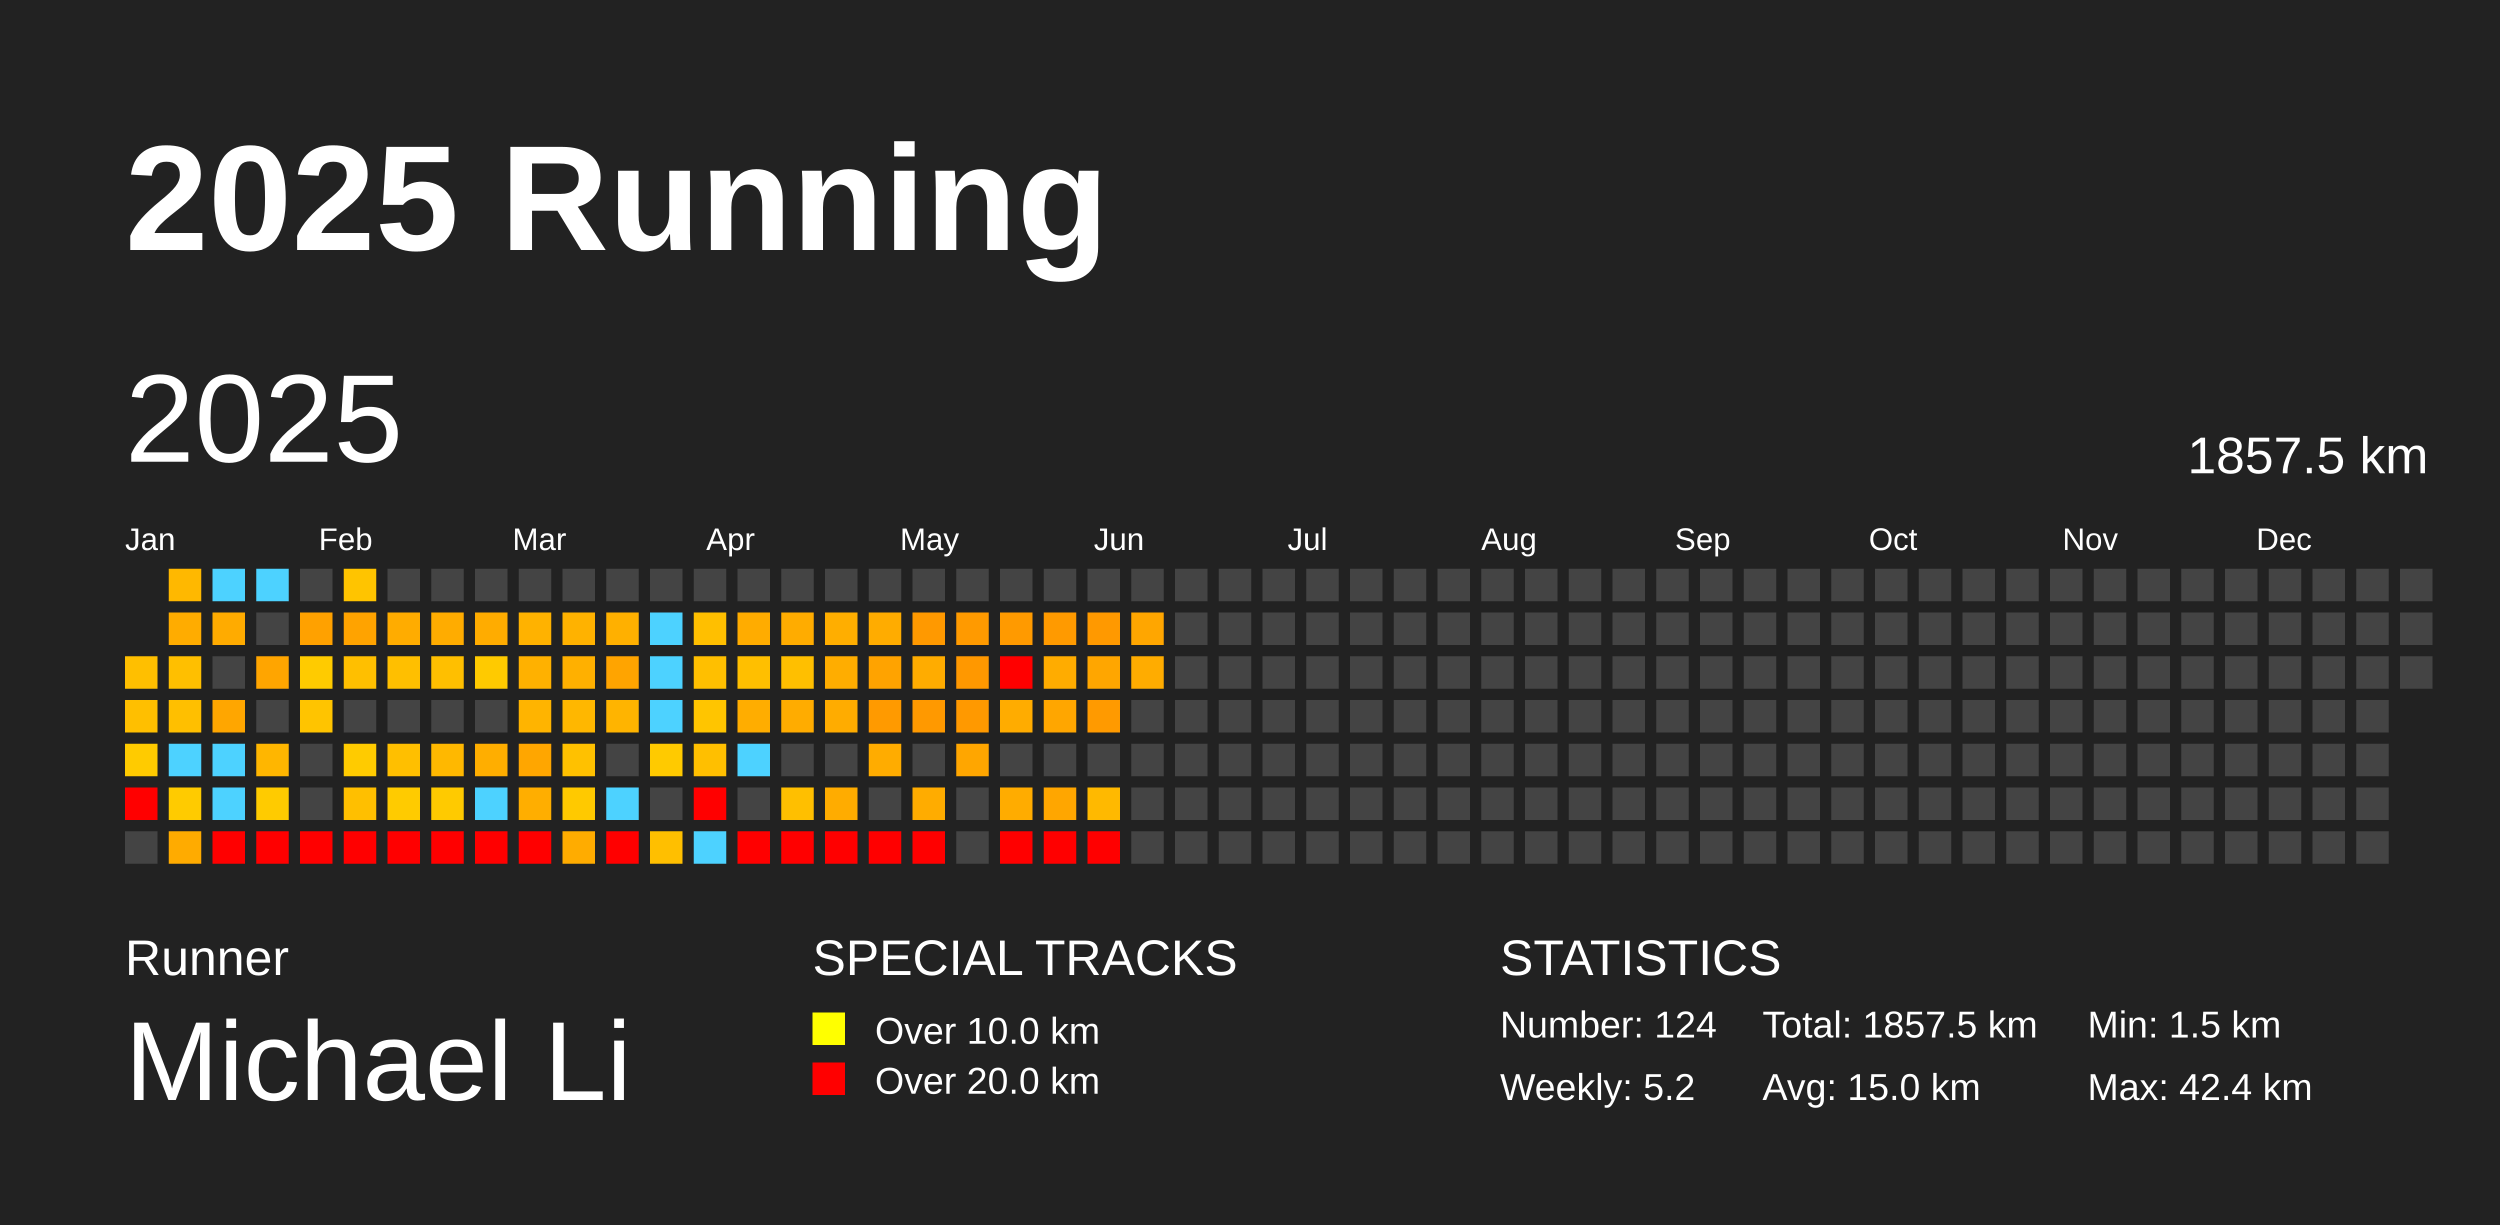
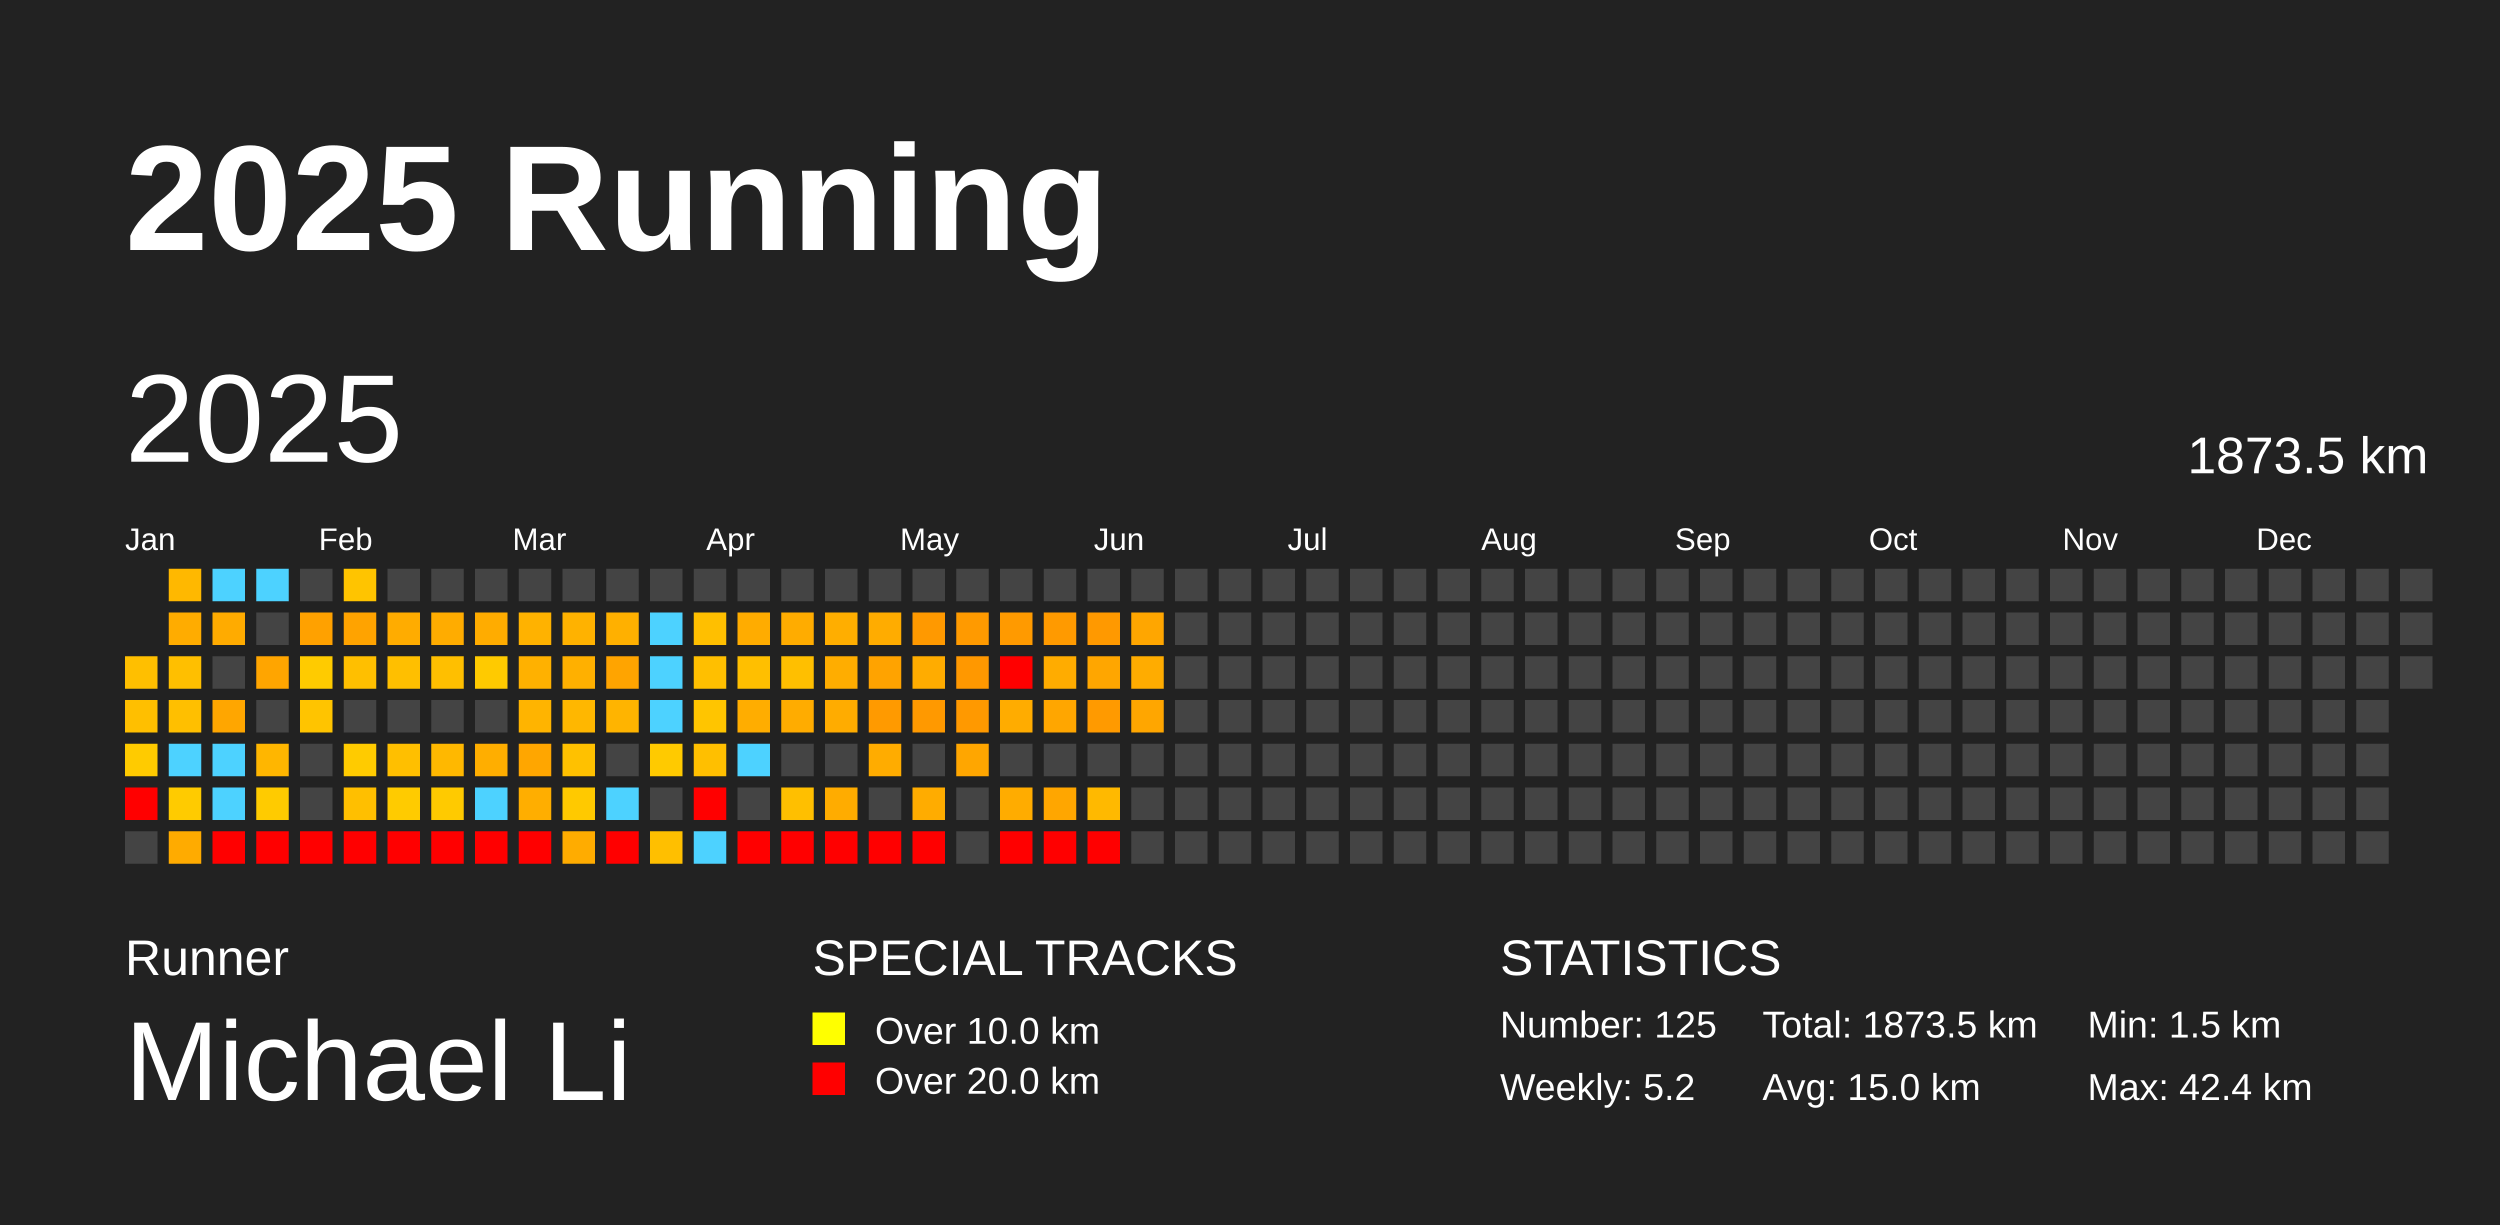
<svg xmlns="http://www.w3.org/2000/svg" baseProfile="full" height="98mm" version="1.1" viewBox="0,0,200,98" width="200mm">
  <defs />
  <rect fill="#222222" height="98" width="200" x="0" y="0" />
  <text fill="#FFFFFF" style="font-size:12px; font-family:Arial; font-weight:bold;" x="10" y="20">2025 Running</text>
  <text fill="#FFFFFF" style="font-size:4px; font-family:Arial" x="10" y="78">Runner</text>
  <text fill="#FFFFFF" style="font-size:9px; font-family:Arial" x="10" y="88">Michael Li</text>
  <text fill="#FFFFFF" style="font-size:4px; font-family:Arial" x="65" y="78">SPECIAL TRACKS</text>
  <rect fill="yellow" height="2.6" width="2.6" x="65" y="81" />
  <text fill="#FFFFFF" style="font-size:3px; font-family:Arial" x="70" y="83.5">Over 10.0 km</text>
  <rect fill="red" height="2.6" width="2.6" x="65" y="85" />
  <text fill="#FFFFFF" style="font-size:3px; font-family:Arial" x="70" y="87.5">Over 20.0 km</text>
  <text fill="#FFFFFF" style="font-size:4px; font-family:Arial" x="120" y="78">STATISTICS</text>
-   <text fill="#FFFFFF" style="font-size:3px; font-family:Arial" x="120" y="83">Number: 124</text>
+   <text fill="#FFFFFF" style="font-size:3px; font-family:Arial" x="120" y="83">Number: 125</text>
  <text fill="#FFFFFF" style="font-size:3px; font-family:Arial" x="120" y="88">Weekly: 5.2</text>
-   <text fill="#FFFFFF" style="font-size:3px; font-family:Arial" x="141" y="83">Total: 1857.5 km</text>
+   <text fill="#FFFFFF" style="font-size:3px; font-family:Arial" x="141" y="83">Total: 1873.5 km</text>
  <text fill="#FFFFFF" style="font-size:3px; font-family:Arial" x="141" y="88">Avg: 15.0 km</text>
  <text fill="#FFFFFF" style="font-size:3px; font-family:Arial" x="167" y="83">Min: 1.5 km</text>
  <text fill="#FFFFFF" style="font-size:3px; font-family:Arial" x="167" y="88">Max: 42.4 km</text>
  <text dominant-baseline="hanging" fill="#FFFFFF" style="font-size:10.0px; font-family:Arial;" x="10" y="30">2025</text>
-   <text dominant-baseline="hanging" fill="#FFFFFF" style="font-size:4.125px; font-family:Arial;" x="175" y="35">1857.5 km</text>
+   <text dominant-baseline="hanging" fill="#FFFFFF" style="font-size:4.125px; font-family:Arial;" x="175" y="35">1873.5 km</text>
  <text fill="#FFFFFF" style="font-size:2.5px; font-family:Arial" x="10.0" y="44">Jan</text>
  <text fill="#FFFFFF" style="font-size:2.5px; font-family:Arial" x="25.5" y="44">Feb</text>
  <text fill="#FFFFFF" style="font-size:2.5px; font-family:Arial" x="41.0" y="44">Mar</text>
  <text fill="#FFFFFF" style="font-size:2.5px; font-family:Arial" x="56.5" y="44">Apr</text>
  <text fill="#FFFFFF" style="font-size:2.5px; font-family:Arial" x="72.0" y="44">May</text>
  <text fill="#FFFFFF" style="font-size:2.5px; font-family:Arial" x="87.5" y="44">Jun</text>
  <text fill="#FFFFFF" style="font-size:2.5px; font-family:Arial" x="103.0" y="44">Jul</text>
  <text fill="#FFFFFF" style="font-size:2.5px; font-family:Arial" x="118.5" y="44">Aug</text>
  <text fill="#FFFFFF" style="font-size:2.5px; font-family:Arial" x="134.0" y="44">Sep</text>
  <text fill="#FFFFFF" style="font-size:2.5px; font-family:Arial" x="149.5" y="44">Oct</text>
  <text fill="#FFFFFF" style="font-size:2.5px; font-family:Arial" x="165.0" y="44">Nov</text>
  <text fill="#FFFFFF" style="font-size:2.5px; font-family:Arial" x="180.5" y="44">Dec</text>
  <rect fill="#ffbf00" height="2.6" width="2.6" x="10.0" y="52.5" />
  <rect fill="#ffbf00" height="2.6" width="2.6" x="10.0" y="56.0" />
  <rect fill="#ffcb00" height="2.6" width="2.6" x="10.0" y="59.5" />
  <rect fill="red" height="2.6" width="2.6" x="10.0" y="63.0" />
  <rect fill="#444444" height="2.6" width="2.6" x="10.0" y="66.5" />
  <rect fill="#ffb800" height="2.6" width="2.6" x="13.5" y="45.5" />
  <rect fill="#ffac00" height="2.6" width="2.6" x="13.5" y="49.0" />
  <rect fill="#ffbf00" height="2.6" width="2.6" x="13.5" y="52.5" />
  <rect fill="#ffbf00" height="2.6" width="2.6" x="13.5" y="56.0" />
  <rect fill="#4dd2ff" height="2.6" width="2.6" x="13.5" y="59.5" />
  <rect fill="#ffcb00" height="2.6" width="2.6" x="13.5" y="63.0" />
  <rect fill="#ffab00" height="2.6" width="2.6" x="13.5" y="66.5" />
  <rect fill="#4dd2ff" height="2.6" width="2.6" x="17.0" y="45.5" />
  <rect fill="#ffab00" height="2.6" width="2.6" x="17.0" y="49.0" />
  <rect fill="#444444" height="2.6" width="2.6" x="17.0" y="52.5" />
  <rect fill="#ffa600" height="2.6" width="2.6" x="17.0" y="56.0" />
  <rect fill="#4dd2ff" height="2.6" width="2.6" x="17.0" y="59.5" />
  <rect fill="#4dd2ff" height="2.6" width="2.6" x="17.0" y="63.0" />
  <rect fill="red" height="2.6" width="2.6" x="17.0" y="66.5" />
  <rect fill="#4dd2ff" height="2.6" width="2.6" x="20.5" y="45.5" />
  <rect fill="#444444" height="2.6" width="2.6" x="20.5" y="49.0" />
  <rect fill="#ffa500" height="2.6" width="2.6" x="20.5" y="52.5" />
  <rect fill="#444444" height="2.6" width="2.6" x="20.5" y="56.0" />
  <rect fill="#ffb600" height="2.6" width="2.6" x="20.5" y="59.5" />
  <rect fill="#ffcb00" height="2.6" width="2.6" x="20.5" y="63.0" />
  <rect fill="red" height="2.6" width="2.6" x="20.5" y="66.5" />
  <rect fill="#444444" height="2.6" width="2.6" x="24.0" y="45.5" />
  <rect fill="#ffa100" height="2.6" width="2.6" x="24.0" y="49.0" />
  <rect fill="#ffcb00" height="2.6" width="2.6" x="24.0" y="52.5" />
  <rect fill="#ffc400" height="2.6" width="2.6" x="24.0" y="56.0" />
  <rect fill="#444444" height="2.6" width="2.6" x="24.0" y="59.5" />
  <rect fill="#444444" height="2.6" width="2.6" x="24.0" y="63.0" />
  <rect fill="red" height="2.6" width="2.6" x="24.0" y="66.5" />
  <rect fill="#ffc400" height="2.6" width="2.6" x="27.5" y="45.5" />
  <rect fill="#ffa300" height="2.6" width="2.6" x="27.5" y="49.0" />
  <rect fill="#ffbf00" height="2.6" width="2.6" x="27.5" y="52.5" />
  <rect fill="#444444" height="2.6" width="2.6" x="27.5" y="56.0" />
  <rect fill="#ffcb00" height="2.6" width="2.6" x="27.5" y="59.5" />
  <rect fill="#ffbf00" height="2.6" width="2.6" x="27.5" y="63.0" />
  <rect fill="red" height="2.6" width="2.6" x="27.5" y="66.5" />
  <rect fill="#444444" height="2.6" width="2.6" x="31.0" y="45.5" />
  <rect fill="#ffac00" height="2.6" width="2.6" x="31.0" y="49.0" />
  <rect fill="#ffbf00" height="2.6" width="2.6" x="31.0" y="52.5" />
  <rect fill="#444444" height="2.6" width="2.6" x="31.0" y="56.0" />
  <rect fill="#ffbf00" height="2.6" width="2.6" x="31.0" y="59.5" />
  <rect fill="#ffcb00" height="2.6" width="2.6" x="31.0" y="63.0" />
  <rect fill="red" height="2.6" width="2.6" x="31.0" y="66.5" />
  <rect fill="#444444" height="2.6" width="2.6" x="34.5" y="45.5" />
  <rect fill="#ffac00" height="2.6" width="2.6" x="34.5" y="49.0" />
  <rect fill="#ffbf00" height="2.6" width="2.6" x="34.5" y="52.5" />
  <rect fill="#444444" height="2.6" width="2.6" x="34.5" y="56.0" />
  <rect fill="#ffb800" height="2.6" width="2.6" x="34.5" y="59.5" />
  <rect fill="#ffca00" height="2.6" width="2.6" x="34.5" y="63.0" />
  <rect fill="red" height="2.6" width="2.6" x="34.5" y="66.5" />
  <rect fill="#444444" height="2.6" width="2.6" x="38.0" y="45.5" />
  <rect fill="#ffac00" height="2.6" width="2.6" x="38.0" y="49.0" />
  <rect fill="#ffca00" height="2.6" width="2.6" x="38.0" y="52.5" />
  <rect fill="#444444" height="2.6" width="2.6" x="38.0" y="56.0" />
  <rect fill="#ffae00" height="2.6" width="2.6" x="38.0" y="59.5" />
  <rect fill="#4dd2ff" height="2.6" width="2.6" x="38.0" y="63.0" />
  <rect fill="red" height="2.6" width="2.6" x="38.0" y="66.5" />
  <rect fill="#444444" height="2.6" width="2.6" x="41.5" y="45.5" />
  <rect fill="#ffb200" height="2.6" width="2.6" x="41.5" y="49.0" />
  <rect fill="#ffb100" height="2.6" width="2.6" x="41.5" y="52.5" />
  <rect fill="#ffb400" height="2.6" width="2.6" x="41.5" y="56.0" />
  <rect fill="#ffa600" height="2.6" width="2.6" x="41.5" y="59.5" />
  <rect fill="#ffae00" height="2.6" width="2.6" x="41.5" y="63.0" />
  <rect fill="red" height="2.6" width="2.6" x="41.5" y="66.5" />
  <rect fill="#444444" height="2.6" width="2.6" x="45.0" y="45.5" />
  <rect fill="#ffb200" height="2.6" width="2.6" x="45.0" y="49.0" />
  <rect fill="#ffb000" height="2.6" width="2.6" x="45.0" y="52.5" />
  <rect fill="#ffb700" height="2.6" width="2.6" x="45.0" y="56.0" />
  <rect fill="#ffc100" height="2.6" width="2.6" x="45.0" y="59.5" />
  <rect fill="#ffc900" height="2.6" width="2.6" x="45.0" y="63.0" />
  <rect fill="#ffac00" height="2.6" width="2.6" x="45.0" y="66.5" />
  <rect fill="#444444" height="2.6" width="2.6" x="48.5" y="45.5" />
  <rect fill="#ffb000" height="2.6" width="2.6" x="48.5" y="49.0" />
  <rect fill="#ffa400" height="2.6" width="2.6" x="48.5" y="52.5" />
  <rect fill="#ffb400" height="2.6" width="2.6" x="48.5" y="56.0" />
  <rect fill="#444444" height="2.6" width="2.6" x="48.5" y="59.5" />
  <rect fill="#4dd2ff" height="2.6" width="2.6" x="48.5" y="63.0" />
  <rect fill="red" height="2.6" width="2.6" x="48.5" y="66.5" />
  <rect fill="#444444" height="2.6" width="2.6" x="52.0" y="45.5" />
  <rect fill="#4dd2ff" height="2.6" width="2.6" x="52.0" y="49.0" />
  <rect fill="#4dd2ff" height="2.6" width="2.6" x="52.0" y="52.5" />
  <rect fill="#4dd2ff" height="2.6" width="2.6" x="52.0" y="56.0" />
  <rect fill="#ffca00" height="2.6" width="2.6" x="52.0" y="59.5" />
  <rect fill="#444444" height="2.6" width="2.6" x="52.0" y="63.0" />
  <rect fill="#ffbf00" height="2.6" width="2.6" x="52.0" y="66.5" />
  <rect fill="#444444" height="2.6" width="2.6" x="55.5" y="45.5" />
  <rect fill="#ffbf00" height="2.6" width="2.6" x="55.5" y="49.0" />
  <rect fill="#ffbf00" height="2.6" width="2.6" x="55.5" y="52.5" />
  <rect fill="#ffc500" height="2.6" width="2.6" x="55.5" y="56.0" />
  <rect fill="#ffbf00" height="2.6" width="2.6" x="55.5" y="59.5" />
  <rect fill="red" height="2.6" width="2.6" x="55.5" y="63.0" />
  <rect fill="#4dd2ff" height="2.6" width="2.6" x="55.5" y="66.5" />
  <rect fill="#444444" height="2.6" width="2.6" x="59.0" y="45.5" />
  <rect fill="#ffac00" height="2.6" width="2.6" x="59.0" y="49.0" />
  <rect fill="#ffbf00" height="2.6" width="2.6" x="59.0" y="52.5" />
  <rect fill="#ffad00" height="2.6" width="2.6" x="59.0" y="56.0" />
  <rect fill="#4dd2ff" height="2.6" width="2.6" x="59.0" y="59.5" />
  <rect fill="#444444" height="2.6" width="2.6" x="59.0" y="63.0" />
  <rect fill="red" height="2.6" width="2.6" x="59.0" y="66.5" />
  <rect fill="#444444" height="2.6" width="2.6" x="62.5" y="45.5" />
  <rect fill="#ffac00" height="2.6" width="2.6" x="62.5" y="49.0" />
  <rect fill="#ffbf00" height="2.6" width="2.6" x="62.5" y="52.5" />
  <rect fill="#ffac00" height="2.6" width="2.6" x="62.5" y="56.0" />
  <rect fill="#444444" height="2.6" width="2.6" x="62.5" y="59.5" />
  <rect fill="#ffbf00" height="2.6" width="2.6" x="62.5" y="63.0" />
  <rect fill="red" height="2.6" width="2.6" x="62.5" y="66.5" />
  <rect fill="#444444" height="2.6" width="2.6" x="66.0" y="45.5" />
  <rect fill="#ffae00" height="2.6" width="2.6" x="66.0" y="49.0" />
  <rect fill="#ffad00" height="2.6" width="2.6" x="66.0" y="52.5" />
  <rect fill="#ffac00" height="2.6" width="2.6" x="66.0" y="56.0" />
  <rect fill="#444444" height="2.6" width="2.6" x="66.0" y="59.5" />
  <rect fill="#ffac00" height="2.6" width="2.6" x="66.0" y="63.0" />
  <rect fill="red" height="2.6" width="2.6" x="66.0" y="66.5" />
  <rect fill="#444444" height="2.6" width="2.6" x="69.5" y="45.5" />
  <rect fill="#ffac00" height="2.6" width="2.6" x="69.5" y="49.0" />
  <rect fill="#ffa300" height="2.6" width="2.6" x="69.5" y="52.5" />
  <rect fill="#ff9a00" height="2.6" width="2.6" x="69.5" y="56.0" />
  <rect fill="#ffac00" height="2.6" width="2.6" x="69.5" y="59.5" />
  <rect fill="#444444" height="2.6" width="2.6" x="69.5" y="63.0" />
  <rect fill="red" height="2.6" width="2.6" x="69.5" y="66.5" />
  <rect fill="#444444" height="2.6" width="2.6" x="73.0" y="45.5" />
  <rect fill="#ff9900" height="2.6" width="2.6" x="73.0" y="49.0" />
  <rect fill="#ffac00" height="2.6" width="2.6" x="73.0" y="52.5" />
  <rect fill="#ff9900" height="2.6" width="2.6" x="73.0" y="56.0" />
  <rect fill="#444444" height="2.6" width="2.6" x="73.0" y="59.5" />
  <rect fill="#ffac00" height="2.6" width="2.6" x="73.0" y="63.0" />
  <rect fill="red" height="2.6" width="2.6" x="73.0" y="66.5" />
  <rect fill="#444444" height="2.6" width="2.6" x="76.5" y="45.5" />
  <rect fill="#ff9a00" height="2.6" width="2.6" x="76.5" y="49.0" />
  <rect fill="#ff9800" height="2.6" width="2.6" x="76.5" y="52.5" />
  <rect fill="#ff9900" height="2.6" width="2.6" x="76.5" y="56.0" />
  <rect fill="#ffa600" height="2.6" width="2.6" x="76.5" y="59.5" />
  <rect fill="#444444" height="2.6" width="2.6" x="76.5" y="63.0" />
  <rect fill="#444444" height="2.6" width="2.6" x="76.5" y="66.5" />
  <rect fill="#444444" height="2.6" width="2.6" x="80.0" y="45.5" />
  <rect fill="#ff9a00" height="2.6" width="2.6" x="80.0" y="49.0" />
  <rect fill="red" height="2.6" width="2.6" x="80.0" y="52.5" />
  <rect fill="#ffac00" height="2.6" width="2.6" x="80.0" y="56.0" />
  <rect fill="#444444" height="2.6" width="2.6" x="80.0" y="59.5" />
  <rect fill="#ffac00" height="2.6" width="2.6" x="80.0" y="63.0" />
  <rect fill="red" height="2.6" width="2.6" x="80.0" y="66.5" />
  <rect fill="#444444" height="2.6" width="2.6" x="83.5" y="45.5" />
  <rect fill="#ff9a00" height="2.6" width="2.6" x="83.5" y="49.0" />
  <rect fill="#ffac00" height="2.6" width="2.6" x="83.5" y="52.5" />
  <rect fill="#ffa600" height="2.6" width="2.6" x="83.5" y="56.0" />
  <rect fill="#444444" height="2.6" width="2.6" x="83.5" y="59.5" />
  <rect fill="#ffa600" height="2.6" width="2.6" x="83.5" y="63.0" />
  <rect fill="red" height="2.6" width="2.6" x="83.5" y="66.5" />
  <rect fill="#444444" height="2.6" width="2.6" x="87.0" y="45.5" />
  <rect fill="#ff9900" height="2.6" width="2.6" x="87.0" y="49.0" />
  <rect fill="#ffa600" height="2.6" width="2.6" x="87.0" y="52.5" />
  <rect fill="#ff9a00" height="2.6" width="2.6" x="87.0" y="56.0" />
  <rect fill="#444444" height="2.6" width="2.6" x="87.0" y="59.5" />
  <rect fill="#ffb900" height="2.6" width="2.6" x="87.0" y="63.0" />
  <rect fill="red" height="2.6" width="2.6" x="87.0" y="66.5" />
  <rect fill="#444444" height="2.6" width="2.6" x="90.5" y="45.5" />
  <rect fill="#ffa600" height="2.6" width="2.6" x="90.5" y="49.0" />
  <rect fill="#ffac00" height="2.6" width="2.6" x="90.5" y="52.5" />
-   <rect fill="#444444" height="2.6" width="2.6" x="90.5" y="56.0" />
+   <rect fill="#ffa600" height="2.6" width="2.6" x="90.5" y="56.0" />
  <rect fill="#444444" height="2.6" width="2.6" x="90.5" y="59.5" />
  <rect fill="#444444" height="2.6" width="2.6" x="90.5" y="63.0" />
  <rect fill="#444444" height="2.6" width="2.6" x="90.5" y="66.5" />
  <rect fill="#444444" height="2.6" width="2.6" x="94.0" y="45.5" />
  <rect fill="#444444" height="2.6" width="2.6" x="94.0" y="49.0" />
  <rect fill="#444444" height="2.6" width="2.6" x="94.0" y="52.5" />
  <rect fill="#444444" height="2.6" width="2.6" x="94.0" y="56.0" />
  <rect fill="#444444" height="2.6" width="2.6" x="94.0" y="59.5" />
  <rect fill="#444444" height="2.6" width="2.6" x="94.0" y="63.0" />
  <rect fill="#444444" height="2.6" width="2.6" x="94.0" y="66.5" />
  <rect fill="#444444" height="2.6" width="2.6" x="97.5" y="45.5" />
  <rect fill="#444444" height="2.6" width="2.6" x="97.5" y="49.0" />
  <rect fill="#444444" height="2.6" width="2.6" x="97.5" y="52.5" />
  <rect fill="#444444" height="2.6" width="2.6" x="97.5" y="56.0" />
  <rect fill="#444444" height="2.6" width="2.6" x="97.5" y="59.5" />
  <rect fill="#444444" height="2.6" width="2.6" x="97.5" y="63.0" />
  <rect fill="#444444" height="2.6" width="2.6" x="97.5" y="66.5" />
  <rect fill="#444444" height="2.6" width="2.6" x="101.0" y="45.5" />
  <rect fill="#444444" height="2.6" width="2.6" x="101.0" y="49.0" />
  <rect fill="#444444" height="2.6" width="2.6" x="101.0" y="52.5" />
  <rect fill="#444444" height="2.6" width="2.6" x="101.0" y="56.0" />
  <rect fill="#444444" height="2.6" width="2.6" x="101.0" y="59.5" />
  <rect fill="#444444" height="2.6" width="2.6" x="101.0" y="63.0" />
  <rect fill="#444444" height="2.6" width="2.6" x="101.0" y="66.5" />
  <rect fill="#444444" height="2.6" width="2.6" x="104.5" y="45.5" />
  <rect fill="#444444" height="2.6" width="2.6" x="104.5" y="49.0" />
  <rect fill="#444444" height="2.6" width="2.6" x="104.5" y="52.5" />
  <rect fill="#444444" height="2.6" width="2.6" x="104.5" y="56.0" />
  <rect fill="#444444" height="2.6" width="2.6" x="104.5" y="59.5" />
  <rect fill="#444444" height="2.6" width="2.6" x="104.5" y="63.0" />
  <rect fill="#444444" height="2.6" width="2.6" x="104.5" y="66.5" />
  <rect fill="#444444" height="2.6" width="2.6" x="108.0" y="45.5" />
  <rect fill="#444444" height="2.6" width="2.6" x="108.0" y="49.0" />
  <rect fill="#444444" height="2.6" width="2.6" x="108.0" y="52.5" />
  <rect fill="#444444" height="2.6" width="2.6" x="108.0" y="56.0" />
  <rect fill="#444444" height="2.6" width="2.6" x="108.0" y="59.5" />
  <rect fill="#444444" height="2.6" width="2.6" x="108.0" y="63.0" />
  <rect fill="#444444" height="2.6" width="2.6" x="108.0" y="66.5" />
  <rect fill="#444444" height="2.6" width="2.6" x="111.5" y="45.5" />
  <rect fill="#444444" height="2.6" width="2.6" x="111.5" y="49.0" />
  <rect fill="#444444" height="2.6" width="2.6" x="111.5" y="52.5" />
  <rect fill="#444444" height="2.6" width="2.6" x="111.5" y="56.0" />
  <rect fill="#444444" height="2.6" width="2.6" x="111.5" y="59.5" />
  <rect fill="#444444" height="2.6" width="2.6" x="111.5" y="63.0" />
  <rect fill="#444444" height="2.6" width="2.6" x="111.5" y="66.5" />
  <rect fill="#444444" height="2.6" width="2.6" x="115.0" y="45.5" />
  <rect fill="#444444" height="2.6" width="2.6" x="115.0" y="49.0" />
  <rect fill="#444444" height="2.6" width="2.6" x="115.0" y="52.5" />
  <rect fill="#444444" height="2.6" width="2.6" x="115.0" y="56.0" />
  <rect fill="#444444" height="2.6" width="2.6" x="115.0" y="59.5" />
  <rect fill="#444444" height="2.6" width="2.6" x="115.0" y="63.0" />
  <rect fill="#444444" height="2.6" width="2.6" x="115.0" y="66.5" />
  <rect fill="#444444" height="2.6" width="2.6" x="118.5" y="45.5" />
  <rect fill="#444444" height="2.6" width="2.6" x="118.5" y="49.0" />
  <rect fill="#444444" height="2.6" width="2.6" x="118.5" y="52.5" />
  <rect fill="#444444" height="2.6" width="2.6" x="118.5" y="56.0" />
  <rect fill="#444444" height="2.6" width="2.6" x="118.5" y="59.5" />
  <rect fill="#444444" height="2.6" width="2.6" x="118.5" y="63.0" />
  <rect fill="#444444" height="2.6" width="2.6" x="118.5" y="66.5" />
  <rect fill="#444444" height="2.6" width="2.6" x="122.0" y="45.5" />
  <rect fill="#444444" height="2.6" width="2.6" x="122.0" y="49.0" />
  <rect fill="#444444" height="2.6" width="2.6" x="122.0" y="52.5" />
  <rect fill="#444444" height="2.6" width="2.6" x="122.0" y="56.0" />
  <rect fill="#444444" height="2.6" width="2.6" x="122.0" y="59.5" />
  <rect fill="#444444" height="2.6" width="2.6" x="122.0" y="63.0" />
  <rect fill="#444444" height="2.6" width="2.6" x="122.0" y="66.5" />
  <rect fill="#444444" height="2.6" width="2.6" x="125.5" y="45.5" />
  <rect fill="#444444" height="2.6" width="2.6" x="125.5" y="49.0" />
  <rect fill="#444444" height="2.6" width="2.6" x="125.5" y="52.5" />
  <rect fill="#444444" height="2.6" width="2.6" x="125.5" y="56.0" />
  <rect fill="#444444" height="2.6" width="2.6" x="125.5" y="59.5" />
  <rect fill="#444444" height="2.6" width="2.6" x="125.5" y="63.0" />
  <rect fill="#444444" height="2.6" width="2.6" x="125.5" y="66.5" />
  <rect fill="#444444" height="2.6" width="2.6" x="129.0" y="45.5" />
  <rect fill="#444444" height="2.6" width="2.6" x="129.0" y="49.0" />
  <rect fill="#444444" height="2.6" width="2.6" x="129.0" y="52.5" />
  <rect fill="#444444" height="2.6" width="2.6" x="129.0" y="56.0" />
  <rect fill="#444444" height="2.6" width="2.6" x="129.0" y="59.5" />
  <rect fill="#444444" height="2.6" width="2.6" x="129.0" y="63.0" />
  <rect fill="#444444" height="2.6" width="2.6" x="129.0" y="66.5" />
  <rect fill="#444444" height="2.6" width="2.6" x="132.5" y="45.5" />
  <rect fill="#444444" height="2.6" width="2.6" x="132.5" y="49.0" />
  <rect fill="#444444" height="2.6" width="2.6" x="132.5" y="52.5" />
  <rect fill="#444444" height="2.6" width="2.6" x="132.5" y="56.0" />
  <rect fill="#444444" height="2.6" width="2.6" x="132.5" y="59.5" />
  <rect fill="#444444" height="2.6" width="2.6" x="132.5" y="63.0" />
  <rect fill="#444444" height="2.6" width="2.6" x="132.5" y="66.5" />
  <rect fill="#444444" height="2.6" width="2.6" x="136.0" y="45.5" />
  <rect fill="#444444" height="2.6" width="2.6" x="136.0" y="49.0" />
  <rect fill="#444444" height="2.6" width="2.6" x="136.0" y="52.5" />
  <rect fill="#444444" height="2.6" width="2.6" x="136.0" y="56.0" />
  <rect fill="#444444" height="2.6" width="2.6" x="136.0" y="59.5" />
  <rect fill="#444444" height="2.6" width="2.6" x="136.0" y="63.0" />
  <rect fill="#444444" height="2.6" width="2.6" x="136.0" y="66.5" />
  <rect fill="#444444" height="2.6" width="2.6" x="139.5" y="45.5" />
  <rect fill="#444444" height="2.6" width="2.6" x="139.5" y="49.0" />
  <rect fill="#444444" height="2.6" width="2.6" x="139.5" y="52.5" />
  <rect fill="#444444" height="2.6" width="2.6" x="139.5" y="56.0" />
  <rect fill="#444444" height="2.6" width="2.6" x="139.5" y="59.5" />
  <rect fill="#444444" height="2.6" width="2.6" x="139.5" y="63.0" />
  <rect fill="#444444" height="2.6" width="2.6" x="139.5" y="66.5" />
  <rect fill="#444444" height="2.6" width="2.6" x="143.0" y="45.5" />
  <rect fill="#444444" height="2.6" width="2.6" x="143.0" y="49.0" />
  <rect fill="#444444" height="2.6" width="2.6" x="143.0" y="52.5" />
  <rect fill="#444444" height="2.6" width="2.6" x="143.0" y="56.0" />
  <rect fill="#444444" height="2.6" width="2.6" x="143.0" y="59.5" />
  <rect fill="#444444" height="2.6" width="2.6" x="143.0" y="63.0" />
  <rect fill="#444444" height="2.6" width="2.6" x="143.0" y="66.5" />
  <rect fill="#444444" height="2.6" width="2.6" x="146.5" y="45.5" />
  <rect fill="#444444" height="2.6" width="2.6" x="146.5" y="49.0" />
  <rect fill="#444444" height="2.6" width="2.6" x="146.5" y="52.5" />
  <rect fill="#444444" height="2.6" width="2.6" x="146.5" y="56.0" />
  <rect fill="#444444" height="2.6" width="2.6" x="146.5" y="59.5" />
  <rect fill="#444444" height="2.6" width="2.6" x="146.5" y="63.0" />
  <rect fill="#444444" height="2.6" width="2.6" x="146.5" y="66.5" />
  <rect fill="#444444" height="2.6" width="2.6" x="150.0" y="45.5" />
  <rect fill="#444444" height="2.6" width="2.6" x="150.0" y="49.0" />
  <rect fill="#444444" height="2.6" width="2.6" x="150.0" y="52.5" />
  <rect fill="#444444" height="2.6" width="2.6" x="150.0" y="56.0" />
  <rect fill="#444444" height="2.6" width="2.6" x="150.0" y="59.5" />
  <rect fill="#444444" height="2.6" width="2.6" x="150.0" y="63.0" />
  <rect fill="#444444" height="2.6" width="2.6" x="150.0" y="66.5" />
  <rect fill="#444444" height="2.6" width="2.6" x="153.5" y="45.5" />
  <rect fill="#444444" height="2.6" width="2.6" x="153.5" y="49.0" />
  <rect fill="#444444" height="2.6" width="2.6" x="153.5" y="52.5" />
  <rect fill="#444444" height="2.6" width="2.6" x="153.5" y="56.0" />
  <rect fill="#444444" height="2.6" width="2.6" x="153.5" y="59.5" />
  <rect fill="#444444" height="2.6" width="2.6" x="153.5" y="63.0" />
  <rect fill="#444444" height="2.6" width="2.6" x="153.5" y="66.5" />
  <rect fill="#444444" height="2.6" width="2.6" x="157.0" y="45.5" />
  <rect fill="#444444" height="2.6" width="2.6" x="157.0" y="49.0" />
  <rect fill="#444444" height="2.6" width="2.6" x="157.0" y="52.5" />
  <rect fill="#444444" height="2.6" width="2.6" x="157.0" y="56.0" />
  <rect fill="#444444" height="2.6" width="2.6" x="157.0" y="59.5" />
  <rect fill="#444444" height="2.6" width="2.6" x="157.0" y="63.0" />
  <rect fill="#444444" height="2.6" width="2.6" x="157.0" y="66.5" />
  <rect fill="#444444" height="2.6" width="2.6" x="160.5" y="45.5" />
  <rect fill="#444444" height="2.6" width="2.6" x="160.5" y="49.0" />
  <rect fill="#444444" height="2.6" width="2.6" x="160.5" y="52.5" />
  <rect fill="#444444" height="2.6" width="2.6" x="160.5" y="56.0" />
  <rect fill="#444444" height="2.6" width="2.6" x="160.5" y="59.5" />
  <rect fill="#444444" height="2.6" width="2.6" x="160.5" y="63.0" />
  <rect fill="#444444" height="2.6" width="2.6" x="160.5" y="66.5" />
  <rect fill="#444444" height="2.6" width="2.6" x="164.0" y="45.5" />
  <rect fill="#444444" height="2.6" width="2.6" x="164.0" y="49.0" />
  <rect fill="#444444" height="2.6" width="2.6" x="164.0" y="52.5" />
  <rect fill="#444444" height="2.6" width="2.6" x="164.0" y="56.0" />
  <rect fill="#444444" height="2.6" width="2.6" x="164.0" y="59.5" />
  <rect fill="#444444" height="2.6" width="2.6" x="164.0" y="63.0" />
  <rect fill="#444444" height="2.6" width="2.6" x="164.0" y="66.5" />
  <rect fill="#444444" height="2.6" width="2.6" x="167.5" y="45.5" />
  <rect fill="#444444" height="2.6" width="2.6" x="167.5" y="49.0" />
  <rect fill="#444444" height="2.6" width="2.6" x="167.5" y="52.5" />
  <rect fill="#444444" height="2.6" width="2.6" x="167.5" y="56.0" />
  <rect fill="#444444" height="2.6" width="2.6" x="167.5" y="59.5" />
  <rect fill="#444444" height="2.6" width="2.6" x="167.5" y="63.0" />
  <rect fill="#444444" height="2.6" width="2.6" x="167.5" y="66.5" />
  <rect fill="#444444" height="2.6" width="2.6" x="171.0" y="45.5" />
  <rect fill="#444444" height="2.6" width="2.6" x="171.0" y="49.0" />
  <rect fill="#444444" height="2.6" width="2.6" x="171.0" y="52.5" />
  <rect fill="#444444" height="2.6" width="2.6" x="171.0" y="56.0" />
  <rect fill="#444444" height="2.6" width="2.6" x="171.0" y="59.5" />
  <rect fill="#444444" height="2.6" width="2.6" x="171.0" y="63.0" />
  <rect fill="#444444" height="2.6" width="2.6" x="171.0" y="66.5" />
  <rect fill="#444444" height="2.6" width="2.6" x="174.5" y="45.5" />
  <rect fill="#444444" height="2.6" width="2.6" x="174.5" y="49.0" />
  <rect fill="#444444" height="2.6" width="2.6" x="174.5" y="52.5" />
  <rect fill="#444444" height="2.6" width="2.6" x="174.5" y="56.0" />
  <rect fill="#444444" height="2.6" width="2.6" x="174.5" y="59.5" />
  <rect fill="#444444" height="2.6" width="2.6" x="174.5" y="63.0" />
  <rect fill="#444444" height="2.6" width="2.6" x="174.5" y="66.5" />
  <rect fill="#444444" height="2.6" width="2.6" x="178.0" y="45.5" />
  <rect fill="#444444" height="2.6" width="2.6" x="178.0" y="49.0" />
  <rect fill="#444444" height="2.6" width="2.6" x="178.0" y="52.5" />
  <rect fill="#444444" height="2.6" width="2.6" x="178.0" y="56.0" />
  <rect fill="#444444" height="2.6" width="2.6" x="178.0" y="59.5" />
  <rect fill="#444444" height="2.6" width="2.6" x="178.0" y="63.0" />
  <rect fill="#444444" height="2.6" width="2.6" x="178.0" y="66.5" />
  <rect fill="#444444" height="2.6" width="2.6" x="181.5" y="45.5" />
  <rect fill="#444444" height="2.6" width="2.6" x="181.5" y="49.0" />
  <rect fill="#444444" height="2.6" width="2.6" x="181.5" y="52.5" />
  <rect fill="#444444" height="2.6" width="2.6" x="181.5" y="56.0" />
  <rect fill="#444444" height="2.6" width="2.6" x="181.5" y="59.5" />
  <rect fill="#444444" height="2.6" width="2.6" x="181.5" y="63.0" />
  <rect fill="#444444" height="2.6" width="2.6" x="181.5" y="66.5" />
  <rect fill="#444444" height="2.6" width="2.6" x="185.0" y="45.5" />
  <rect fill="#444444" height="2.6" width="2.6" x="185.0" y="49.0" />
  <rect fill="#444444" height="2.6" width="2.6" x="185.0" y="52.5" />
  <rect fill="#444444" height="2.6" width="2.6" x="185.0" y="56.0" />
  <rect fill="#444444" height="2.6" width="2.6" x="185.0" y="59.5" />
  <rect fill="#444444" height="2.6" width="2.6" x="185.0" y="63.0" />
  <rect fill="#444444" height="2.6" width="2.6" x="185.0" y="66.5" />
  <rect fill="#444444" height="2.6" width="2.6" x="188.5" y="45.5" />
  <rect fill="#444444" height="2.6" width="2.6" x="188.5" y="49.0" />
  <rect fill="#444444" height="2.6" width="2.6" x="188.5" y="52.5" />
  <rect fill="#444444" height="2.6" width="2.6" x="188.5" y="56.0" />
  <rect fill="#444444" height="2.6" width="2.6" x="188.5" y="59.5" />
  <rect fill="#444444" height="2.6" width="2.6" x="188.5" y="63.0" />
  <rect fill="#444444" height="2.6" width="2.6" x="188.5" y="66.5" />
  <rect fill="#444444" height="2.6" width="2.6" x="192.0" y="45.5" />
  <rect fill="#444444" height="2.6" width="2.6" x="192.0" y="49.0" />
  <rect fill="#444444" height="2.6" width="2.6" x="192.0" y="52.5" />
</svg>
